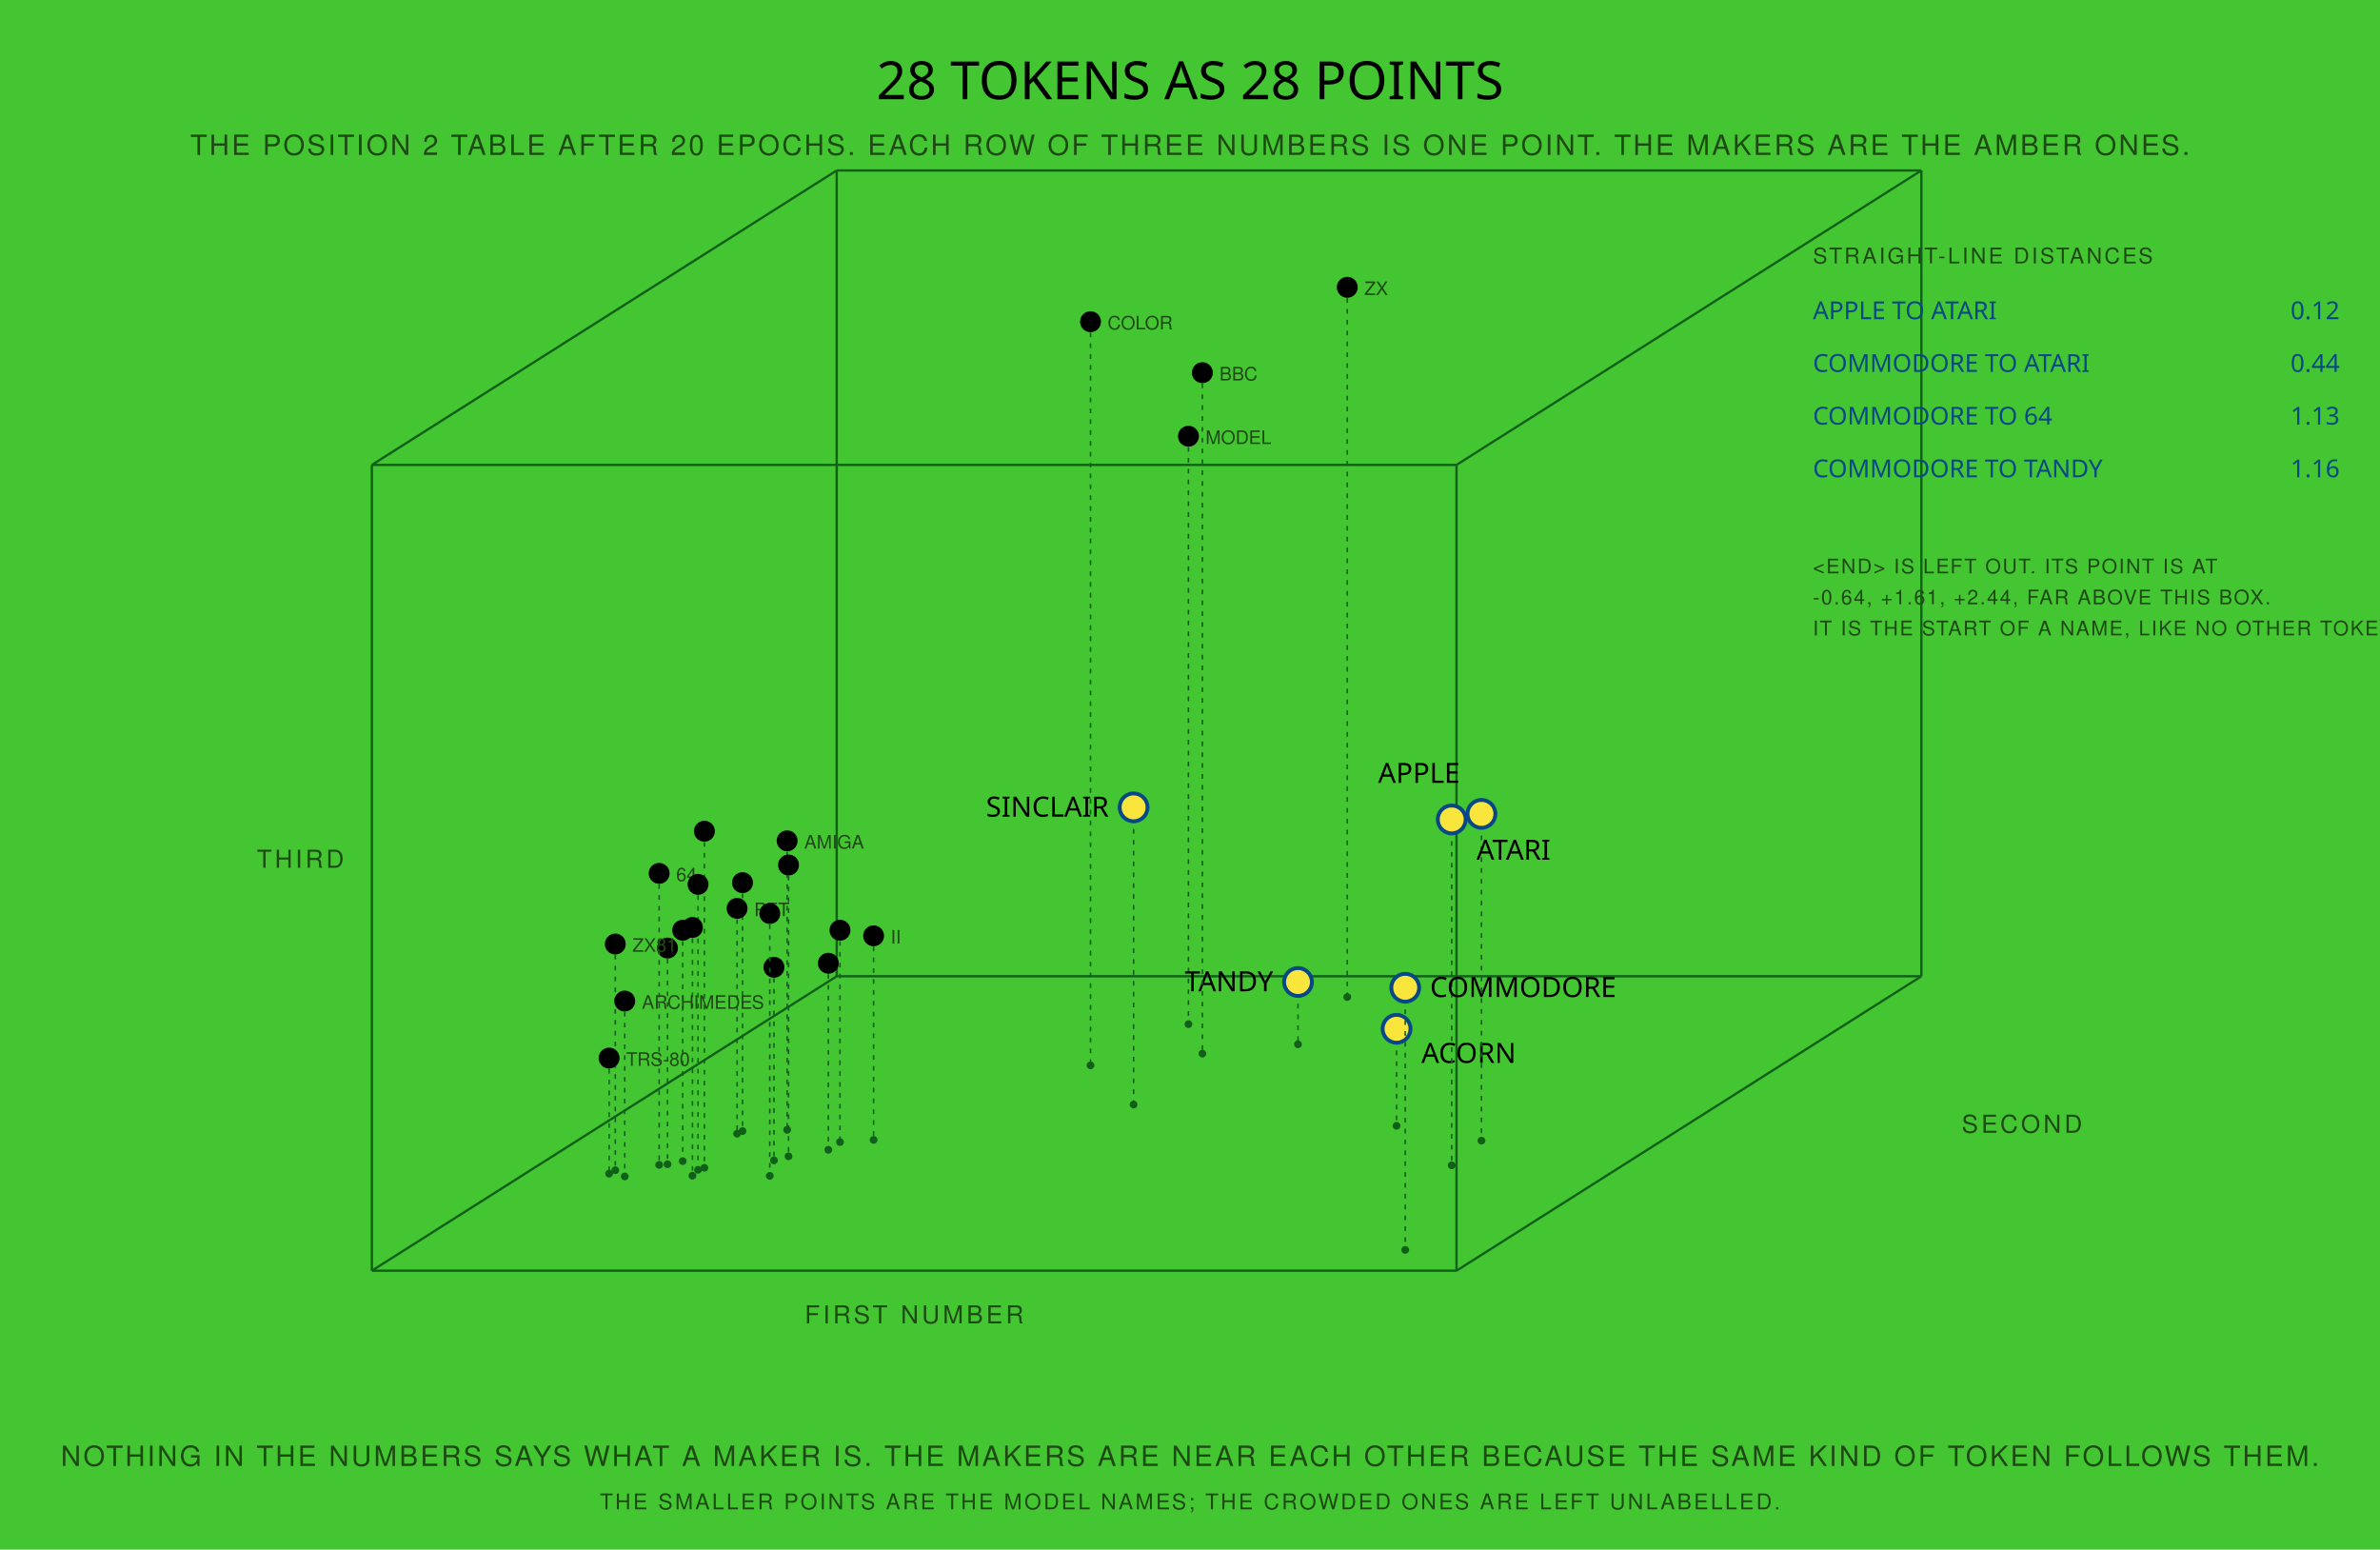
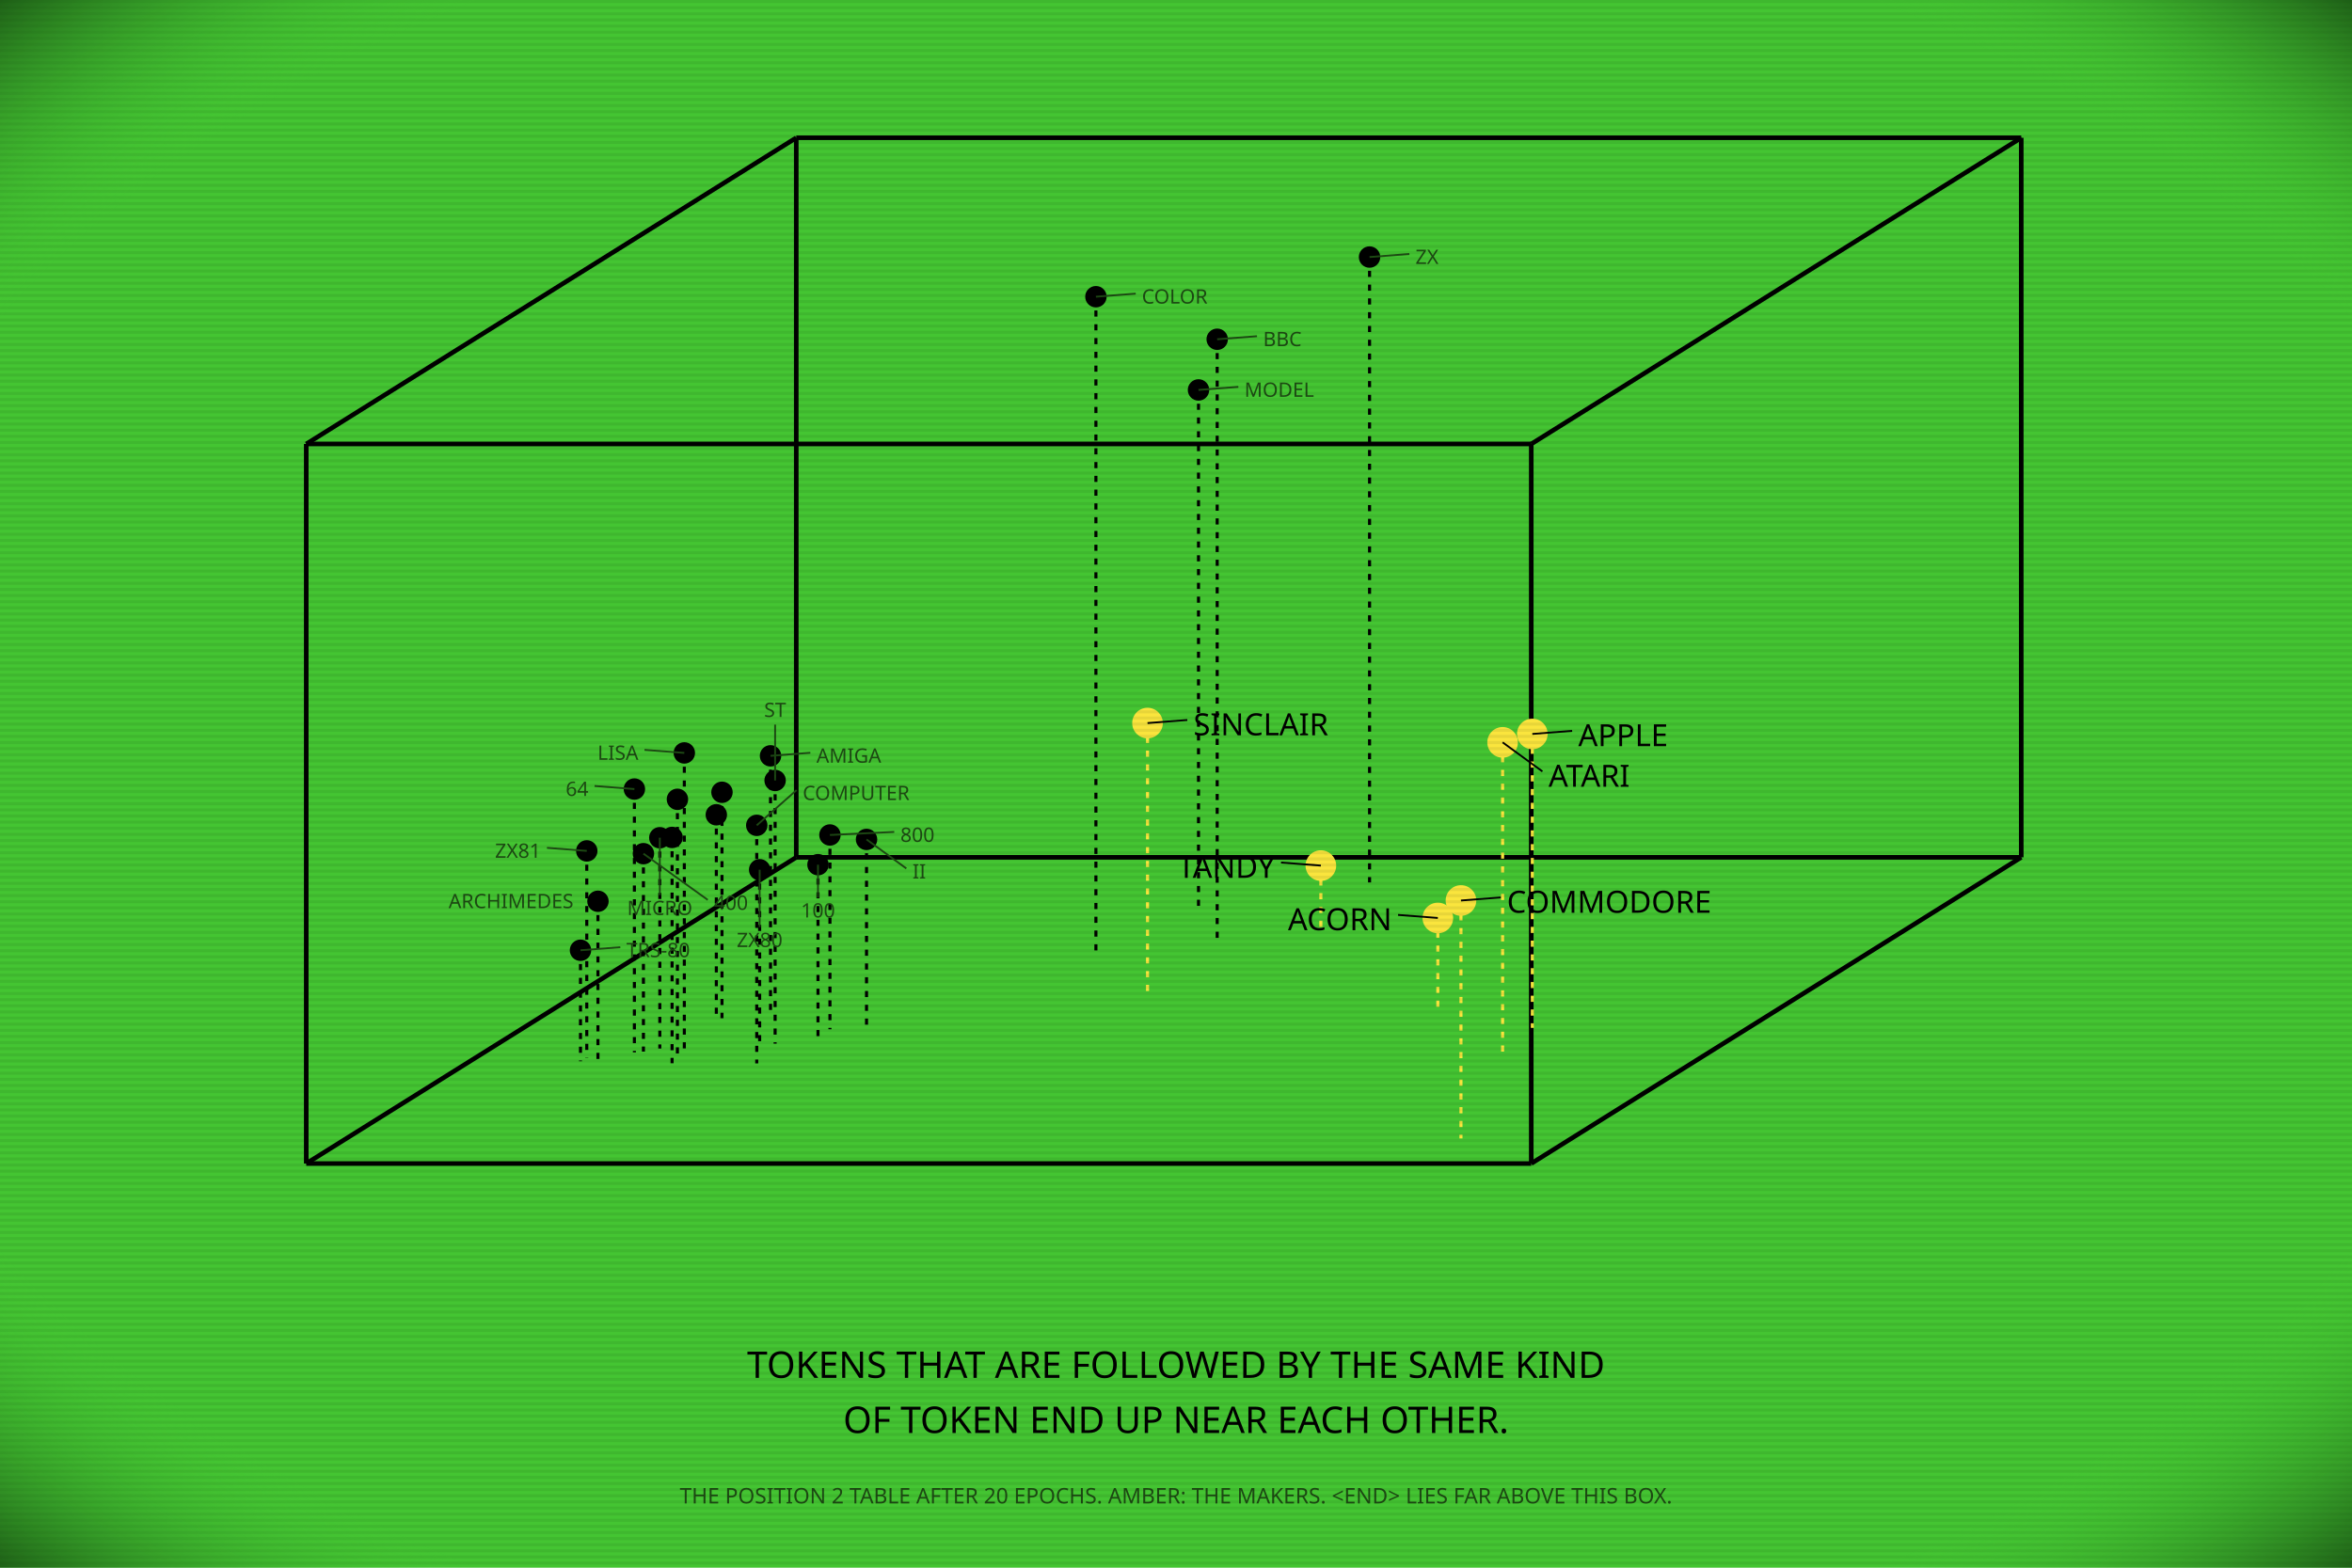
- <svg xmlns="http://www.w3.org/2000/svg" width="1536" height="1000" viewBox="0 0 1536 1000">
-   <rect width="1536" height="1000" fill="#44C532" />
-   <text x="768.0" y="64.0" font-family="Hot CoCo" font-size="34" fill="#000000" text-anchor="middle" letter-spacing="0">28 TOKENS AS 28 POINTS</text>
-   <text x="768.0" y="100.0" font-family="Helvetica Neue, Helvetica, Arial, sans-serif" font-size="18" fill="#1D4A13" text-anchor="middle" letter-spacing="1.5">THE POSITION 2 TABLE AFTER 20 EPOCHS. EACH ROW OF THREE NUMBERS IS ONE POINT. THE MAKERS ARE THE AMBER ONES.</text>
-   <line x1="240.0" y1="820.0" x2="940.0" y2="820.0" stroke="#106019" stroke-width="1.5" />
-   <line x1="240.0" y1="820.0" x2="540.0" y2="630.0" stroke="#106019" stroke-width="1.5" />
-   <line x1="240.0" y1="820.0" x2="240.0" y2="300.0" stroke="#106019" stroke-width="1.5" />
-   <line x1="1240.0" y1="110.0" x2="540.0" y2="110.0" stroke="#106019" stroke-width="1.5" />
-   <line x1="1240.0" y1="110.0" x2="940.0" y2="300.0" stroke="#106019" stroke-width="1.5" />
-   <line x1="1240.0" y1="110.0" x2="1240.0" y2="630.0" stroke="#106019" stroke-width="1.5" />
-   <line x1="940.0" y1="820.0" x2="1240.0" y2="630.0" stroke="#106019" stroke-width="1.5" />
-   <line x1="940.0" y1="820.0" x2="940.0" y2="300.0" stroke="#106019" stroke-width="1.5" />
-   <line x1="540.0" y1="630.0" x2="1240.0" y2="630.0" stroke="#106019" stroke-width="1.5" />
-   <line x1="540.0" y1="630.0" x2="540.0" y2="110.0" stroke="#106019" stroke-width="1.5" />
-   <line x1="240.0" y1="300.0" x2="940.0" y2="300.0" stroke="#106019" stroke-width="1.5" />
-   <line x1="240.0" y1="300.0" x2="540.0" y2="110.0" stroke="#106019" stroke-width="1.5" />
-   <text x="590.0" y="854.0" font-family="Helvetica Neue, Helvetica, Arial, sans-serif" font-size="16" fill="#1D4A13" text-anchor="middle" letter-spacing="2">FIRST NUMBER</text>
-   <text x="1266.0" y="731.0" font-family="Helvetica Neue, Helvetica, Arial, sans-serif" font-size="16" fill="#1D4A13" text-anchor="start" letter-spacing="2">SECOND</text>
-   <text x="222.0" y="560.0" font-family="Helvetica Neue, Helvetica, Arial, sans-serif" font-size="16" fill="#1D4A13" text-anchor="end" letter-spacing="2">THIRD</text>
-   <line x1="869.5" y1="185.4" x2="869.5" y2="643.4" stroke="#106019" stroke-width="1" stroke-dasharray="3,4" />
-   <circle cx="869.5" cy="643.4" r="2.5" fill="#106019" />
-   <circle cx="869.5" cy="185.4" r="5.5" fill="#000000" stroke="#000000" stroke-width="2.5" />
-   <text x="880.5" y="190.4" font-family="Helvetica Neue, Helvetica, Arial, sans-serif" font-size="12" fill="#1D4A13" text-anchor="start" letter-spacing="0">ZX</text>
-   <line x1="767.0" y1="281.5" x2="767.0" y2="660.9" stroke="#106019" stroke-width="1" stroke-dasharray="3,4" />
-   <circle cx="767.0" cy="660.9" r="2.5" fill="#106019" />
-   <circle cx="767.0" cy="281.5" r="5.5" fill="#000000" stroke="#000000" stroke-width="2.5" />
-   <text x="778.0" y="286.5" font-family="Helvetica Neue, Helvetica, Arial, sans-serif" font-size="12" fill="#1D4A13" text-anchor="start" letter-spacing="0">MODEL</text>
-   <line x1="837.7" y1="633.7" x2="837.7" y2="673.9" stroke="#106019" stroke-width="1" stroke-dasharray="3,4" />
-   <circle cx="837.7" cy="673.9" r="2.5" fill="#106019" />
-   <circle cx="837.7" cy="633.7" r="9" fill="#FAE53D" stroke="#064787" stroke-width="2.5" />
-   <text x="821.7" y="639.7" font-family="Hot CoCo" font-size="18" fill="#000000" text-anchor="end" letter-spacing="0">TANDY</text>
-   <line x1="776.0" y1="240.5" x2="776.0" y2="679.9" stroke="#106019" stroke-width="1" stroke-dasharray="3,4" />
-   <circle cx="776.0" cy="679.9" r="2.5" fill="#106019" />
-   <circle cx="776.0" cy="240.5" r="5.5" fill="#000000" stroke="#000000" stroke-width="2.5" />
-   <text x="787.0" y="245.5" font-family="Helvetica Neue, Helvetica, Arial, sans-serif" font-size="12" fill="#1D4A13" text-anchor="start" letter-spacing="0">BBC</text>
-   <line x1="703.8" y1="207.6" x2="703.8" y2="687.5" stroke="#106019" stroke-width="1" stroke-dasharray="3,4" />
-   <circle cx="703.8" cy="687.5" r="2.5" fill="#106019" />
-   <circle cx="703.8" cy="207.6" r="5.5" fill="#000000" stroke="#000000" stroke-width="2.5" />
-   <text x="714.8" y="212.6" font-family="Helvetica Neue, Helvetica, Arial, sans-serif" font-size="12" fill="#1D4A13" text-anchor="start" letter-spacing="0">COLOR</text>
-   <line x1="731.6" y1="521.0" x2="731.6" y2="712.8" stroke="#106019" stroke-width="1" stroke-dasharray="3,4" />
-   <circle cx="731.6" cy="712.8" r="2.5" fill="#106019" />
-   <circle cx="731.6" cy="521.0" r="9" fill="#FAE53D" stroke="#064787" stroke-width="2.5" />
-   <text x="715.6" y="527.0" font-family="Hot CoCo" font-size="18" fill="#000000" text-anchor="end" letter-spacing="0">SINCLAIR</text>
-   <line x1="901.3" y1="663.9" x2="901.3" y2="726.5" stroke="#106019" stroke-width="1" stroke-dasharray="3,4" />
-   <circle cx="901.3" cy="726.5" r="2.5" fill="#106019" />
-   <circle cx="901.3" cy="663.9" r="9" fill="#FAE53D" stroke="#064787" stroke-width="2.5" />
-   <text x="917.3" y="685.9" font-family="Hot CoCo" font-size="18" fill="#000000" text-anchor="start" letter-spacing="0">ACORN</text>
-   <line x1="508.0" y1="542.6" x2="508.0" y2="729.1" stroke="#106019" stroke-width="1" stroke-dasharray="3,4" />
-   <circle cx="508.0" cy="729.1" r="2.5" fill="#106019" />
-   <circle cx="508.0" cy="542.6" r="5.5" fill="#000000" stroke="#000000" stroke-width="2.5" />
-   <text x="519.0" y="547.6" font-family="Helvetica Neue, Helvetica, Arial, sans-serif" font-size="12" fill="#1D4A13" text-anchor="start" letter-spacing="0">AMIGA</text>
-   <line x1="479.2" y1="569.6" x2="479.2" y2="729.9" stroke="#106019" stroke-width="1" stroke-dasharray="3,4" />
-   <circle cx="479.2" cy="729.9" r="2.5" fill="#106019" />
-   <circle cx="479.2" cy="569.6" r="5.5" fill="#000000" stroke="#000000" stroke-width="2.5" />
-   <line x1="475.7" y1="586.2" x2="475.7" y2="731.6" stroke="#106019" stroke-width="1" stroke-dasharray="3,4" />
-   <circle cx="475.7" cy="731.6" r="2.5" fill="#106019" />
-   <circle cx="475.7" cy="586.2" r="5.5" fill="#000000" stroke="#000000" stroke-width="2.5" />
-   <text x="486.7" y="591.2" font-family="Helvetica Neue, Helvetica, Arial, sans-serif" font-size="12" fill="#1D4A13" text-anchor="start" letter-spacing="0">PET</text>
-   <line x1="563.8" y1="603.9" x2="563.8" y2="735.6" stroke="#106019" stroke-width="1" stroke-dasharray="3,4" />
-   <circle cx="563.8" cy="735.6" r="2.5" fill="#106019" />
-   <circle cx="563.8" cy="603.9" r="5.5" fill="#000000" stroke="#000000" stroke-width="2.5" />
-   <text x="574.8" y="608.9" font-family="Helvetica Neue, Helvetica, Arial, sans-serif" font-size="12" fill="#1D4A13" text-anchor="start" letter-spacing="0">II</text>
-   <line x1="956.1" y1="525.2" x2="956.1" y2="736.1" stroke="#106019" stroke-width="1" stroke-dasharray="3,4" />
-   <circle cx="956.1" cy="736.1" r="2.5" fill="#106019" />
-   <circle cx="956.1" cy="525.2" r="9" fill="#FAE53D" stroke="#064787" stroke-width="2.5" />
-   <text x="942.1" y="505.2" font-family="Hot CoCo" font-size="18" fill="#000000" text-anchor="end" letter-spacing="0">APPLE</text>
-   <line x1="542.1" y1="600.3" x2="542.1" y2="737.0" stroke="#106019" stroke-width="1" stroke-dasharray="3,4" />
-   <circle cx="542.1" cy="737.0" r="2.5" fill="#106019" />
-   <circle cx="542.1" cy="600.3" r="5.5" fill="#000000" stroke="#000000" stroke-width="2.5" />
-   <line x1="534.6" y1="621.6" x2="534.6" y2="742.0" stroke="#106019" stroke-width="1" stroke-dasharray="3,4" />
-   <circle cx="534.6" cy="742.0" r="2.5" fill="#106019" />
-   <circle cx="534.6" cy="621.6" r="5.5" fill="#000000" stroke="#000000" stroke-width="2.5" />
-   <line x1="508.9" y1="558.2" x2="508.9" y2="746.2" stroke="#106019" stroke-width="1" stroke-dasharray="3,4" />
-   <circle cx="508.9" cy="746.2" r="2.5" fill="#106019" />
-   <circle cx="508.9" cy="558.2" r="5.5" fill="#000000" stroke="#000000" stroke-width="2.5" />
-   <line x1="499.5" y1="624.2" x2="499.5" y2="748.8" stroke="#106019" stroke-width="1" stroke-dasharray="3,4" />
-   <circle cx="499.5" cy="748.8" r="2.5" fill="#106019" />
-   <circle cx="499.5" cy="624.2" r="5.5" fill="#000000" stroke="#000000" stroke-width="2.5" />
-   <line x1="440.6" y1="600.3" x2="440.6" y2="749.3" stroke="#106019" stroke-width="1" stroke-dasharray="3,4" />
-   <circle cx="440.6" cy="749.3" r="2.5" fill="#106019" />
-   <circle cx="440.6" cy="600.3" r="5.5" fill="#000000" stroke="#000000" stroke-width="2.5" />
-   <line x1="430.8" y1="611.8" x2="430.8" y2="751.3" stroke="#106019" stroke-width="1" stroke-dasharray="3,4" />
-   <circle cx="430.8" cy="751.3" r="2.5" fill="#106019" />
-   <circle cx="430.8" cy="611.8" r="5.5" fill="#000000" stroke="#000000" stroke-width="2.5" />
-   <line x1="425.4" y1="563.6" x2="425.4" y2="751.7" stroke="#106019" stroke-width="1" stroke-dasharray="3,4" />
-   <circle cx="425.4" cy="751.7" r="2.5" fill="#106019" />
-   <circle cx="425.4" cy="563.6" r="5.5" fill="#000000" stroke="#000000" stroke-width="2.5" />
-   <text x="436.4" y="568.6" font-family="Helvetica Neue, Helvetica, Arial, sans-serif" font-size="12" fill="#1D4A13" text-anchor="start" letter-spacing="0">64</text>
-   <line x1="936.9" y1="528.8" x2="936.9" y2="752.0" stroke="#106019" stroke-width="1" stroke-dasharray="3,4" />
-   <circle cx="936.9" cy="752.0" r="2.5" fill="#106019" />
-   <circle cx="936.9" cy="528.8" r="9" fill="#FAE53D" stroke="#064787" stroke-width="2.5" />
-   <text x="952.9" y="554.8" font-family="Hot CoCo" font-size="18" fill="#000000" text-anchor="start" letter-spacing="0">ATARI</text>
-   <line x1="454.6" y1="536.4" x2="454.6" y2="753.6" stroke="#106019" stroke-width="1" stroke-dasharray="3,4" />
-   <circle cx="454.6" cy="753.6" r="2.5" fill="#106019" />
-   <circle cx="454.6" cy="536.4" r="5.5" fill="#000000" stroke="#000000" stroke-width="2.5" />
-   <line x1="450.5" y1="570.7" x2="450.5" y2="754.9" stroke="#106019" stroke-width="1" stroke-dasharray="3,4" />
-   <circle cx="450.5" cy="754.9" r="2.5" fill="#106019" />
-   <circle cx="450.5" cy="570.7" r="5.5" fill="#000000" stroke="#000000" stroke-width="2.5" />
-   <line x1="397.1" y1="609.2" x2="397.1" y2="755.2" stroke="#106019" stroke-width="1" stroke-dasharray="3,4" />
-   <circle cx="397.1" cy="755.2" r="2.5" fill="#106019" />
-   <circle cx="397.1" cy="609.2" r="5.5" fill="#000000" stroke="#000000" stroke-width="2.5" />
-   <text x="408.1" y="614.2" font-family="Helvetica Neue, Helvetica, Arial, sans-serif" font-size="12" fill="#1D4A13" text-anchor="start" letter-spacing="0">ZX81</text>
-   <line x1="393.1" y1="682.8" x2="393.1" y2="757.4" stroke="#106019" stroke-width="1" stroke-dasharray="3,4" />
-   <circle cx="393.1" cy="757.4" r="2.5" fill="#106019" />
-   <circle cx="393.1" cy="682.8" r="5.5" fill="#000000" stroke="#000000" stroke-width="2.5" />
-   <text x="404.1" y="687.8" font-family="Helvetica Neue, Helvetica, Arial, sans-serif" font-size="12" fill="#1D4A13" text-anchor="start" letter-spacing="0">TRS-80</text>
-   <line x1="446.9" y1="598.5" x2="446.9" y2="758.7" stroke="#106019" stroke-width="1" stroke-dasharray="3,4" />
-   <circle cx="446.9" cy="758.7" r="2.5" fill="#106019" />
-   <circle cx="446.9" cy="598.5" r="5.5" fill="#000000" stroke="#000000" stroke-width="2.5" />
-   <line x1="496.8" y1="589.5" x2="496.8" y2="758.8" stroke="#106019" stroke-width="1" stroke-dasharray="3,4" />
-   <circle cx="496.8" cy="758.8" r="2.5" fill="#106019" />
-   <circle cx="496.8" cy="589.5" r="5.5" fill="#000000" stroke="#000000" stroke-width="2.5" />
-   <line x1="403.2" y1="646.0" x2="403.2" y2="759.2" stroke="#106019" stroke-width="1" stroke-dasharray="3,4" />
-   <circle cx="403.2" cy="759.2" r="2.5" fill="#106019" />
-   <circle cx="403.2" cy="646.0" r="5.5" fill="#000000" stroke="#000000" stroke-width="2.5" />
-   <text x="414.2" y="651.0" font-family="Helvetica Neue, Helvetica, Arial, sans-serif" font-size="12" fill="#1D4A13" text-anchor="start" letter-spacing="0">ARCHIMEDES</text>
-   <line x1="906.9" y1="637.4" x2="906.9" y2="806.6" stroke="#106019" stroke-width="1" stroke-dasharray="3,4" />
-   <circle cx="906.9" cy="806.6" r="2.5" fill="#106019" />
-   <circle cx="906.9" cy="637.4" r="9" fill="#FAE53D" stroke="#064787" stroke-width="2.5" />
-   <text x="922.9" y="643.4" font-family="Hot CoCo" font-size="18" fill="#000000" text-anchor="start" letter-spacing="0">COMMODORE</text>
-   <text x="1170.0" y="170.0" font-family="Helvetica Neue, Helvetica, Arial, sans-serif" font-size="14" fill="#1D4A13" text-anchor="start" letter-spacing="1.5">STRAIGHT-LINE DISTANCES</text>
-   <text x="1170.0" y="206.0" font-family="Hot CoCo" font-size="16" fill="#064787" text-anchor="start" letter-spacing="0">APPLE TO ATARI</text>
-   <text x="1510.0" y="206.0" font-family="Hot CoCo" font-size="16" fill="#064787" text-anchor="end" letter-spacing="0">0.12</text>
-   <text x="1170.0" y="240.0" font-family="Hot CoCo" font-size="16" fill="#064787" text-anchor="start" letter-spacing="0">COMMODORE TO ATARI</text>
-   <text x="1510.0" y="240.0" font-family="Hot CoCo" font-size="16" fill="#064787" text-anchor="end" letter-spacing="0">0.44</text>
-   <text x="1170.0" y="274.0" font-family="Hot CoCo" font-size="16" fill="#064787" text-anchor="start" letter-spacing="0">COMMODORE TO 64</text>
-   <text x="1510.0" y="274.0" font-family="Hot CoCo" font-size="16" fill="#064787" text-anchor="end" letter-spacing="0">1.13</text>
-   <text x="1170.0" y="308.0" font-family="Hot CoCo" font-size="16" fill="#064787" text-anchor="start" letter-spacing="0">COMMODORE TO TANDY</text>
-   <text x="1510.0" y="308.0" font-family="Hot CoCo" font-size="16" fill="#064787" text-anchor="end" letter-spacing="0">1.16</text>
-   <text x="1170.0" y="370.0" font-family="Helvetica Neue, Helvetica, Arial, sans-serif" font-size="13" fill="#1D4A13" text-anchor="start" letter-spacing="1">&lt;END&gt; IS LEFT OUT. ITS POINT IS AT</text>
-   <text x="1170.0" y="390.0" font-family="Helvetica Neue, Helvetica, Arial, sans-serif" font-size="13" fill="#1D4A13" text-anchor="start" letter-spacing="1">-0.64, +1.61, +2.44, FAR ABOVE THIS BOX.</text>
-   <text x="1170.0" y="410.0" font-family="Helvetica Neue, Helvetica, Arial, sans-serif" font-size="13" fill="#1D4A13" text-anchor="start" letter-spacing="1">IT IS THE START OF A NAME, LIKE NO OTHER TOKEN.</text>
-   <text x="768.0" y="946.0" font-family="Helvetica Neue, Helvetica, Arial, sans-serif" font-size="18" fill="#1D4A13" text-anchor="middle" letter-spacing="1.5">NOTHING IN THE NUMBERS SAYS WHAT A MAKER IS. THE MAKERS ARE NEAR EACH OTHER BECAUSE THE SAME KIND OF TOKEN FOLLOWS THEM.</text>
-   <text x="768.0" y="974.0" font-family="Helvetica Neue, Helvetica, Arial, sans-serif" font-size="14" fill="#1D4A13" text-anchor="middle" letter-spacing="1.5">THE SMALLER POINTS ARE THE MODEL NAMES; THE CROWDED ONES ARE LEFT UNLABELLED.</text>
+ <svg xmlns="http://www.w3.org/2000/svg" width="1536" height="1024" viewBox="0 0 1536 1024">
+   <defs>
+     <pattern id="scan" width="4" height="4" patternUnits="userSpaceOnUse">
+       <rect width="4" height="2" fill="#000" fill-opacity="0.07" />
+     </pattern>
+     <radialGradient id="vig" cx="50%" cy="50%" r="72%">
+       <stop offset="80%" stop-color="#44C532" stop-opacity="0" />
+       <stop offset="100%" stop-color="#0a2a08" stop-opacity="0.85" />
+     </radialGradient>
+   </defs>
+   <rect width="1536" height="1024" fill="#44C532" />
+   <line x1="200.0" y1="760.0" x2="1000.0" y2="760.0" stroke="#000000" stroke-width="3" />
+   <line x1="200.0" y1="760.0" x2="520.0" y2="560.0" stroke="#000000" stroke-width="3" />
+   <line x1="200.0" y1="760.0" x2="200.0" y2="290.0" stroke="#000000" stroke-width="3" />
+   <line x1="1320.0" y1="90.0" x2="520.0" y2="90.0" stroke="#000000" stroke-width="3" />
+   <line x1="1320.0" y1="90.0" x2="1000.0" y2="290.0" stroke="#000000" stroke-width="3" />
+   <line x1="1320.0" y1="90.0" x2="1320.0" y2="560.0" stroke="#000000" stroke-width="3" />
+   <line x1="1000.0" y1="760.0" x2="1320.0" y2="560.0" stroke="#000000" stroke-width="3" />
+   <line x1="1000.0" y1="760.0" x2="1000.0" y2="290.0" stroke="#000000" stroke-width="3" />
+   <line x1="520.0" y1="560.0" x2="1320.0" y2="560.0" stroke="#000000" stroke-width="3" />
+   <line x1="520.0" y1="560.0" x2="520.0" y2="90.0" stroke="#000000" stroke-width="3" />
+   <line x1="200.0" y1="290.0" x2="1000.0" y2="290.0" stroke="#000000" stroke-width="3" />
+   <line x1="200.0" y1="290.0" x2="520.0" y2="90.0" stroke="#000000" stroke-width="3" />
+   <line x1="894.4" y1="167.9" x2="894.4" y2="576.4" stroke="#000000" stroke-width="2" stroke-dasharray="4,5" />
+   <circle cx="894.4" cy="167.9" r="7" fill="#000000" />
+   <line x1="782.7" y1="254.7" x2="782.7" y2="594.4" stroke="#000000" stroke-width="2" stroke-dasharray="4,5" />
+   <circle cx="782.7" cy="254.7" r="7" fill="#000000" />
+   <line x1="862.6" y1="565.4" x2="862.6" y2="607.7" stroke="#FAE53D" stroke-width="2" stroke-dasharray="4,5" />
+   <circle cx="862.6" cy="565.4" r="10" fill="#FAE53D" />
+   <line x1="794.9" y1="221.6" x2="794.9" y2="613.8" stroke="#000000" stroke-width="2" stroke-dasharray="4,5" />
+   <circle cx="794.9" cy="221.6" r="7" fill="#000000" />
+   <line x1="715.7" y1="193.8" x2="715.7" y2="621.6" stroke="#000000" stroke-width="2" stroke-dasharray="4,5" />
+   <circle cx="715.7" cy="193.8" r="7" fill="#000000" />
+   <line x1="749.4" y1="472.3" x2="749.4" y2="647.5" stroke="#FAE53D" stroke-width="2" stroke-dasharray="4,5" />
+   <circle cx="749.4" cy="472.3" r="10" fill="#FAE53D" />
+   <line x1="939.0" y1="599.6" x2="939.0" y2="661.5" stroke="#FAE53D" stroke-width="2" stroke-dasharray="4,5" />
+   <circle cx="939.0" cy="599.6" r="10" fill="#FAE53D" />
+   <line x1="503.2" y1="493.7" x2="503.2" y2="664.2" stroke="#000000" stroke-width="2" stroke-dasharray="4,5" />
+   <circle cx="503.2" cy="493.7" r="7" fill="#000000" />
+   <line x1="471.5" y1="517.5" x2="471.5" y2="665.1" stroke="#000000" stroke-width="2" stroke-dasharray="4,5" />
+   <circle cx="471.5" cy="517.5" r="7" fill="#000000" />
+   <line x1="467.8" y1="532.2" x2="467.8" y2="666.8" stroke="#000000" stroke-width="2" stroke-dasharray="4,5" />
+   <circle cx="467.8" cy="532.2" r="7" fill="#000000" />
+   <line x1="565.9" y1="548.3" x2="565.9" y2="670.9" stroke="#000000" stroke-width="2" stroke-dasharray="4,5" />
+   <circle cx="565.9" cy="548.3" r="7" fill="#000000" />
+   <line x1="1000.7" y1="479.4" x2="1000.7" y2="671.4" stroke="#FAE53D" stroke-width="2" stroke-dasharray="4,5" />
+   <circle cx="1000.7" cy="479.4" r="10" fill="#FAE53D" />
+   <line x1="542.0" y1="545.4" x2="542.0" y2="672.3" stroke="#000000" stroke-width="2" stroke-dasharray="4,5" />
+   <circle cx="542.0" cy="545.4" r="7" fill="#000000" />
+   <line x1="534.2" y1="564.8" x2="534.2" y2="677.4" stroke="#000000" stroke-width="2" stroke-dasharray="4,5" />
+   <circle cx="534.2" cy="564.8" r="7" fill="#000000" />
+   <line x1="506.2" y1="509.8" x2="506.2" y2="681.7" stroke="#000000" stroke-width="2" stroke-dasharray="4,5" />
+   <circle cx="506.2" cy="509.8" r="7" fill="#000000" />
+   <line x1="496.1" y1="568.1" x2="496.1" y2="684.3" stroke="#000000" stroke-width="2" stroke-dasharray="4,5" />
+   <circle cx="496.1" cy="568.1" r="7" fill="#000000" />
+   <line x1="430.9" y1="547.2" x2="430.9" y2="684.9" stroke="#000000" stroke-width="2" stroke-dasharray="4,5" />
+   <circle cx="430.9" cy="547.2" r="7" fill="#000000" />
+   <line x1="420.2" y1="557.6" x2="420.2" y2="686.9" stroke="#000000" stroke-width="2" stroke-dasharray="4,5" />
+   <circle cx="420.2" cy="557.6" r="7" fill="#000000" />
+   <line x1="414.3" y1="515.4" x2="414.3" y2="687.4" stroke="#000000" stroke-width="2" stroke-dasharray="4,5" />
+   <circle cx="414.3" cy="515.4" r="7" fill="#000000" />
+   <line x1="981.3" y1="484.9" x2="981.3" y2="687.7" stroke="#FAE53D" stroke-width="2" stroke-dasharray="4,5" />
+   <circle cx="981.3" cy="484.9" r="10" fill="#FAE53D" />
+   <line x1="446.9" y1="491.8" x2="446.9" y2="689.3" stroke="#000000" stroke-width="2" stroke-dasharray="4,5" />
+   <circle cx="446.9" cy="491.8" r="7" fill="#000000" />
+   <line x1="442.4" y1="522.1" x2="442.4" y2="690.6" stroke="#000000" stroke-width="2" stroke-dasharray="4,5" />
+   <circle cx="442.4" cy="522.1" r="7" fill="#000000" />
+   <line x1="383.2" y1="555.8" x2="383.2" y2="691.0" stroke="#000000" stroke-width="2" stroke-dasharray="4,5" />
+   <circle cx="383.2" cy="555.8" r="7" fill="#000000" />
+   <line x1="379.1" y1="620.7" x2="379.1" y2="693.2" stroke="#000000" stroke-width="2" stroke-dasharray="4,5" />
+   <circle cx="379.1" cy="620.7" r="7" fill="#000000" />
+   <line x1="438.9" y1="547.0" x2="438.9" y2="694.5" stroke="#000000" stroke-width="2" stroke-dasharray="4,5" />
+   <circle cx="438.9" cy="547.0" r="7" fill="#000000" />
+   <line x1="494.2" y1="539.1" x2="494.2" y2="694.6" stroke="#000000" stroke-width="2" stroke-dasharray="4,5" />
+   <circle cx="494.2" cy="539.1" r="7" fill="#000000" />
+   <line x1="390.5" y1="588.7" x2="390.5" y2="695.0" stroke="#000000" stroke-width="2" stroke-dasharray="4,5" />
+   <circle cx="390.5" cy="588.7" r="7" fill="#000000" />
+   <line x1="954.1" y1="588.2" x2="954.1" y2="743.6" stroke="#FAE53D" stroke-width="2" stroke-dasharray="4,5" />
+   <circle cx="954.1" cy="588.2" r="10" fill="#FAE53D" />
+   <line x1="749.4" y1="472.3" x2="775.4" y2="470.3" stroke="#000000" stroke-width="1.2" />
+   <line x1="1000.7" y1="479.4" x2="1026.7" y2="477.4" stroke="#000000" stroke-width="1.2" />
+   <line x1="981.3" y1="484.9" x2="1007.3" y2="503.9" stroke="#000000" stroke-width="1.2" />
+   <line x1="862.6" y1="565.4" x2="836.6" y2="563.4" stroke="#000000" stroke-width="1.2" />
+   <line x1="954.1" y1="588.2" x2="980.1" y2="586.2" stroke="#000000" stroke-width="1.2" />
+   <line x1="939.0" y1="599.6" x2="913.0" y2="597.6" stroke="#000000" stroke-width="1.2" />
+   <line x1="894.4" y1="167.9" x2="920.4" y2="165.9" stroke="#1D4A13" stroke-width="1.2" />
+   <line x1="715.7" y1="193.8" x2="741.7" y2="191.8" stroke="#1D4A13" stroke-width="1.2" />
+   <line x1="794.9" y1="221.6" x2="820.9" y2="219.6" stroke="#1D4A13" stroke-width="1.2" />
+   <line x1="782.7" y1="254.7" x2="808.7" y2="252.7" stroke="#1D4A13" stroke-width="1.2" />
+   <line x1="446.9" y1="491.8" x2="420.9" y2="489.8" stroke="#1D4A13" stroke-width="1.2" />
+   <line x1="503.2" y1="493.7" x2="529.2" y2="491.7" stroke="#1D4A13" stroke-width="1.2" />
+   <line x1="506.2" y1="509.8" x2="506.2" y2="473.3" stroke="#1D4A13" stroke-width="1.2" />
+   <line x1="414.3" y1="515.4" x2="388.3" y2="513.4" stroke="#1D4A13" stroke-width="1.2" />
+   <line x1="494.2" y1="539.1" x2="520.2" y2="516.1" stroke="#1D4A13" stroke-width="1.2" />
+   <line x1="542.0" y1="545.4" x2="584.0" y2="543.4" stroke="#1D4A13" stroke-width="1.2" />
+   <line x1="430.9" y1="547.2" x2="430.9" y2="584.7" stroke="#1D4A13" stroke-width="1.2" />
+   <line x1="565.9" y1="548.3" x2="591.9" y2="567.3" stroke="#1D4A13" stroke-width="1.2" />
+   <line x1="383.2" y1="555.8" x2="357.2" y2="553.8" stroke="#1D4A13" stroke-width="1.2" />
+   <line x1="420.2" y1="557.6" x2="462.2" y2="587.8" stroke="#1D4A13" stroke-width="1.2" />
+   <line x1="534.2" y1="564.8" x2="534.2" y2="586.3" stroke="#1D4A13" stroke-width="1.2" />
+   <line x1="496.1" y1="568.1" x2="496.1" y2="605.6" stroke="#1D4A13" stroke-width="1.2" />
+   <line x1="379.1" y1="620.7" x2="405.1" y2="618.7" stroke="#1D4A13" stroke-width="1.2" />
+   <text x="779.4" y="480.3" font-family="Hot CoCo" font-size="20" fill="#000000" text-anchor="start">SINCLAIR</text>
+   <text x="1030.7" y="487.4" font-family="Hot CoCo" font-size="20" fill="#000000" text-anchor="start">APPLE</text>
+   <text x="1011.3" y="513.9" font-family="Hot CoCo" font-size="20" fill="#000000" text-anchor="start">ATARI</text>
+   <text x="832.6" y="573.4" font-family="Hot CoCo" font-size="20" fill="#000000" text-anchor="end">TANDY</text>
+   <text x="984.1" y="596.2" font-family="Hot CoCo" font-size="20" fill="#000000" text-anchor="start">COMMODORE</text>
+   <text x="909.0" y="607.6" font-family="Hot CoCo" font-size="20" fill="#000000" text-anchor="end">ACORN</text>
+   <text x="924.4" y="172.4" font-family="Hot CoCo" font-size="13" fill="#1D4A13" text-anchor="start">ZX</text>
+   <text x="745.7" y="198.3" font-family="Hot CoCo" font-size="13" fill="#1D4A13" text-anchor="start">COLOR</text>
+   <text x="824.9" y="226.1" font-family="Hot CoCo" font-size="13" fill="#1D4A13" text-anchor="start">BBC</text>
+   <text x="812.7" y="259.2" font-family="Hot CoCo" font-size="13" fill="#1D4A13" text-anchor="start">MODEL</text>
+   <text x="416.9" y="496.3" font-family="Hot CoCo" font-size="13" fill="#1D4A13" text-anchor="end">LISA</text>
+   <text x="533.2" y="498.2" font-family="Hot CoCo" font-size="13" fill="#1D4A13" text-anchor="start">AMIGA</text>
+   <text x="506.2" y="468.3" font-family="Hot CoCo" font-size="13" fill="#1D4A13" text-anchor="middle">ST</text>
+   <text x="384.3" y="519.9" font-family="Hot CoCo" font-size="13" fill="#1D4A13" text-anchor="end">64</text>
+   <text x="524.2" y="522.6" font-family="Hot CoCo" font-size="13" fill="#1D4A13" text-anchor="start">COMPUTER</text>
+   <text x="588.0" y="549.9" font-family="Hot CoCo" font-size="13" fill="#1D4A13" text-anchor="start">800</text>
+   <text x="430.9" y="597.7" font-family="Hot CoCo" font-size="13" fill="#1D4A13" text-anchor="middle">MICRO</text>
+   <text x="595.9" y="573.8" font-family="Hot CoCo" font-size="13" fill="#1D4A13" text-anchor="start">II</text>
+   <text x="353.2" y="560.3" font-family="Hot CoCo" font-size="13" fill="#1D4A13" text-anchor="end">ZX81</text>
+   <text x="466.2" y="594.3" font-family="Hot CoCo" font-size="13" fill="#1D4A13" text-anchor="start">400</text>
+   <text x="534.2" y="599.3" font-family="Hot CoCo" font-size="13" fill="#1D4A13" text-anchor="middle">100</text>
+   <text x="496.1" y="618.6" font-family="Hot CoCo" font-size="13" fill="#1D4A13" text-anchor="middle">ZX80</text>
+   <text x="374.5" y="593.2" font-family="Hot CoCo" font-size="13" fill="#1D4A13" text-anchor="end">ARCHIMEDES</text>
+   <text x="409.1" y="625.2" font-family="Hot CoCo" font-size="13" fill="#1D4A13" text-anchor="start">TRS-80</text>
+   <text x="768.0" y="900" font-family="Hot CoCo" font-size="24" fill="#000000" text-anchor="middle">TOKENS THAT ARE FOLLOWED BY THE SAME KIND</text>
+   <text x="768.0" y="936" font-family="Hot CoCo" font-size="24" fill="#000000" text-anchor="middle">OF TOKEN END UP NEAR EACH OTHER.</text>
+   <text x="768.0" y="982" font-family="Hot CoCo" font-size="14" fill="#1D4A13" text-anchor="middle">THE POSITION 2 TABLE AFTER 20 EPOCHS. AMBER: THE MAKERS. &lt;END&gt; LIES FAR ABOVE THIS BOX.</text>
+   <rect width="1536" height="1024" fill="url(#scan)" />
+   <rect width="1536" height="1024" fill="url(#vig)" />
</svg>
